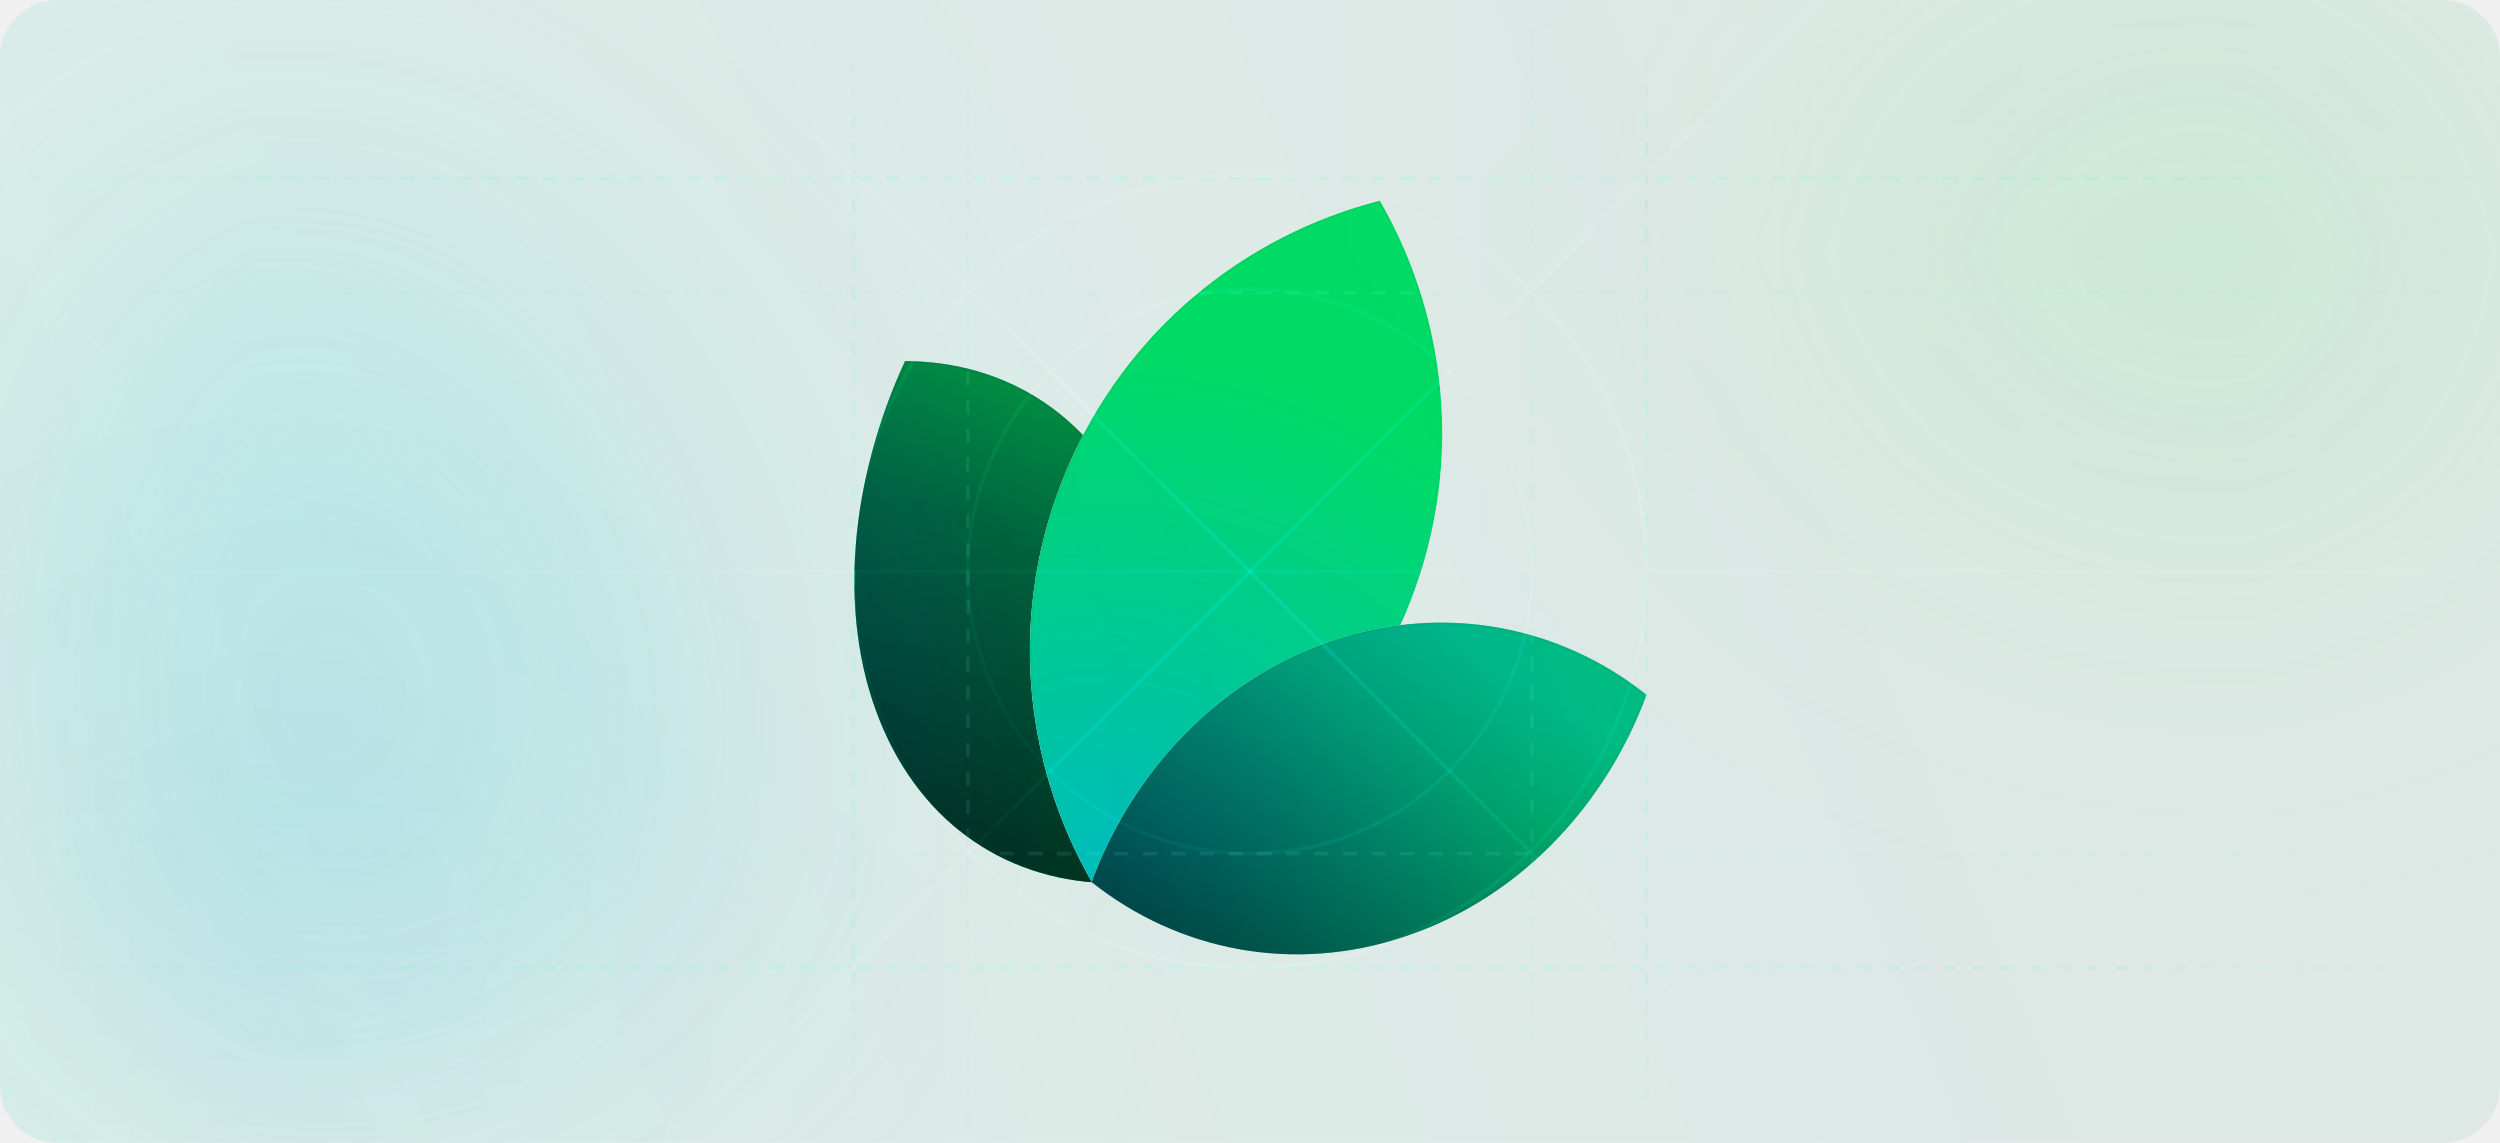
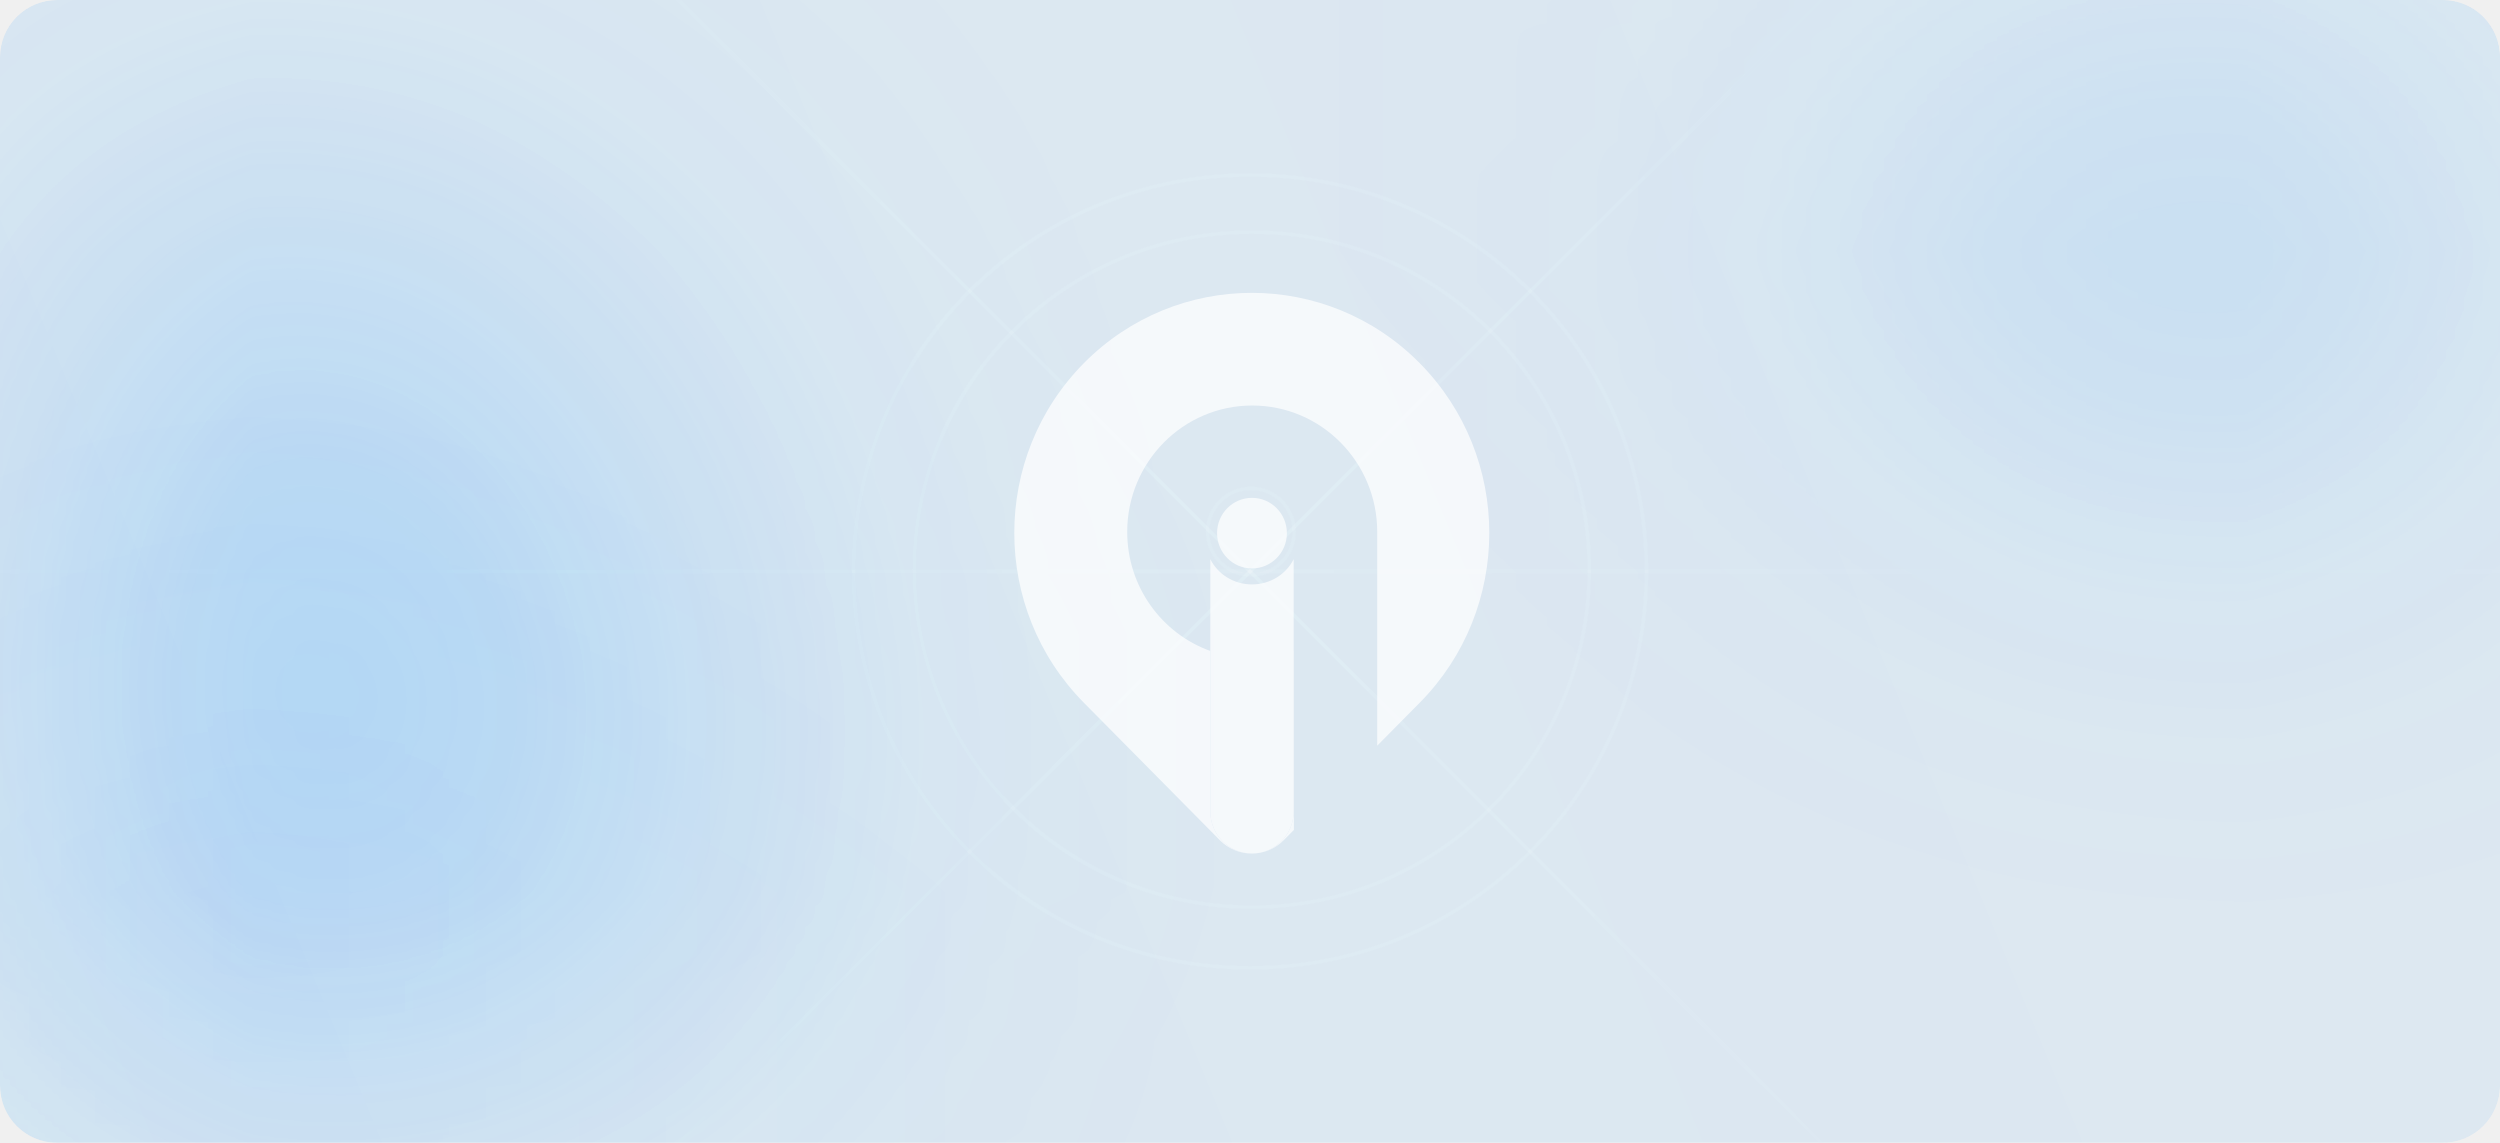
<svg xmlns="http://www.w3.org/2000/svg" width="700" height="320" viewBox="0 0 700 320" fill="none">
-   <g clip-path="url(#clip0_2862_30)">
-     <rect width="700" height="320" rx="16" fill="url(#paint0_linear_2862_30)" />
-     <path d="M311.889 247.3C283.097 247.215 258.226 231.466 246.292 201.629C234.357 171.793 238.02 134.523 253.414 101.112C282.206 101.197 307.077 116.945 319.011 146.782C330.946 176.619 327.283 213.888 311.889 247.3Z" fill="white" />
-     <path d="M311.889 247.3C283.097 247.215 258.226 231.466 246.292 201.629C234.357 171.793 238.02 134.523 253.414 101.112C282.206 101.197 307.077 116.945 319.011 146.782C330.946 176.619 327.283 213.888 311.889 247.3Z" fill="url(#paint1_radial_2862_30)" />
-     <path d="M311.889 247.3C283.097 247.215 258.226 231.466 246.292 201.629C234.357 171.793 238.02 134.523 253.414 101.112C282.206 101.197 307.077 116.945 319.011 146.782C330.946 176.619 327.283 213.888 311.889 247.3Z" fill="black" fill-opacity="0.5" style="mix-blend-mode:hard-light" />
-     <path d="M311.889 247.3C283.097 247.215 258.226 231.466 246.292 201.629C234.357 171.793 238.02 134.523 253.414 101.112C282.206 101.197 307.077 116.945 319.011 146.782C330.946 176.619 327.283 213.888 311.889 247.3Z" fill="url(#paint2_linear_2862_30)" fill-opacity="0.5" style="mix-blend-mode:hard-light" />
-     <path d="M311.72 247.034C283.108 246.887 258.409 231.208 246.538 201.531C234.656 171.825 238.271 134.702 253.583 101.377C282.195 101.524 306.894 117.203 318.765 146.88C330.647 176.586 327.031 213.709 311.72 247.034Z" stroke="url(#paint3_linear_2862_30)" stroke-opacity="0.05" stroke-width="0.531" />
-     <path d="M305.839 247.174C343.92 237.419 377.154 210.619 393.585 171.64C410.017 132.661 405.98 90.199 386.347 56.193C348.266 65.948 315.032 92.749 298.601 131.728C282.169 170.706 286.206 213.168 305.839 247.174Z" fill="white" />
-     <path d="M305.839 247.174C343.92 237.419 377.154 210.619 393.585 171.64C410.017 132.661 405.98 90.199 386.347 56.193C348.266 65.948 315.032 92.749 298.601 131.728C282.169 170.706 286.206 213.168 305.839 247.174Z" fill="url(#paint4_radial_2862_30)" />
-     <path d="M393.341 171.537C376.971 210.369 343.89 237.091 305.969 246.867C286.462 212.959 282.476 170.663 298.845 131.831C315.215 92.998 348.295 66.276 386.217 56.5C405.724 90.408 409.71 132.704 393.341 171.537Z" stroke="url(#paint5_linear_2862_30)" stroke-opacity="0.05" stroke-width="0.531" />
-     <path d="M305.686 246.995C329.749 266.114 361.965 272.832 393.67 262.129C425.376 251.426 449.499 225.691 461.03 194.556C436.967 175.437 404.751 168.719 373.045 179.422C341.34 190.125 317.217 215.86 305.686 246.995Z" fill="white" />
-     <path d="M305.686 246.995C329.749 266.114 361.965 272.832 393.67 262.129C425.376 251.426 449.499 225.691 461.03 194.556C436.967 175.437 404.751 168.719 373.045 179.422C341.34 190.125 317.217 215.86 305.686 246.995Z" fill="url(#paint6_radial_2862_30)" />
-     <path d="M305.686 246.995C329.749 266.114 361.965 272.832 393.67 262.129C425.376 251.426 449.499 225.691 461.03 194.556C436.967 175.437 404.751 168.719 373.045 179.422C341.34 190.125 317.217 215.86 305.686 246.995Z" fill="black" fill-opacity="0.2" style="mix-blend-mode:hard-light" />
-     <path d="M305.686 246.995C329.749 266.114 361.965 272.832 393.67 262.129C425.376 251.426 449.499 225.691 461.03 194.556C436.967 175.437 404.751 168.719 373.045 179.422C341.34 190.125 317.217 215.86 305.686 246.995Z" fill="url(#paint7_linear_2862_30)" fill-opacity="0.5" style="mix-blend-mode:hard-light" />
-     <path d="M393.586 261.878C362.034 272.529 329.98 265.88 306.002 246.907C317.534 215.919 341.57 190.327 373.13 179.673C404.681 169.023 436.735 175.671 460.714 194.644C449.181 225.632 425.145 251.224 393.586 261.878Z" stroke="url(#paint8_linear_2862_30)" stroke-opacity="0.05" stroke-width="0.531" />
-     <g opacity="0.8" filter="url(#filter0_f_2862_30)">
-       <circle cx="660" cy="-60" r="160" fill="#18E244" fill-opacity="0.4" />
+   <g clip-path="url(#clip0_122_6)">
+     <mask id="mask0_122_6" style="mask-type:luminance" maskUnits="userSpaceOnUse" x="0" y="0" width="700" height="320">
+       <path d="M684 0H16C7.163 0 0 7.163 0 16V304C0 312.837 7.163 320 16 320H684C692.837 320 700 312.837 700 304V16C700 7.163 692.837 0 684 0Z" fill="white" />
+     </mask>
+     <g mask="url(#mask0_122_6)">
+       <path d="M684 0H16C7.163 0 0 7.163 0 16V304C0 312.837 7.163 320 16 320H684C692.837 320 700 312.837 700 304V16C700 7.163 692.837 0 684 0Z" fill="url(#paint0_linear_122_6)" />
+       <g opacity="0.8" filter="url(#filter0_f_122_6)">
+         <path d="M660 100C748.366 100 820 28.366 820 -60C820 -148.366 748.366 -220 660 -220C571.634 -220 500 -148.366 500 -60C500 28.366 571.634 100 660 100Z" fill="#008CFF" fill-opacity="0.4" />
+       </g>
+       <g opacity="0.8" filter="url(#filter1_f_122_6)">
+         <path d="M20 373C108.366 373 180 301.366 180 213C180 124.634 108.366 53 20 53C-68.366 53 -140 124.634 -140 213C-140 301.366 -68.366 373 20 373Z" fill="#008CFF" fill-opacity="0.33" />
+       </g>
+       <g opacity="0.8" filter="url(#filter2_f_122_6)">
+ </g>
+       <g opacity="0.8" filter="url(#filter3_f_122_6)">
+         <path d="M20 573C108.366 573 180 501.366 180 413C180 324.634 108.366 253 20 253C-68.366 253 -140 324.634 -140 413C-140 501.366 -68.366 573 20 573Z" fill="#3FA8FF" fill-opacity="0.22" />
+       </g>
+       <path opacity="0.2" d="M0 50H700" stroke="url(#paint1_radial_122_6)" stroke-dasharray="4 4" />
+       <path opacity="0.1" d="M0 82H700" stroke="url(#paint2_radial_122_6)" stroke-dasharray="4 4" />
+       <path opacity="0.2" d="M239 0V320" stroke="url(#paint3_radial_122_6)" stroke-dasharray="4 4" />
+       <path opacity="0.1" d="M271 0V320" stroke="url(#paint4_radial_122_6)" stroke-dasharray="4 4" />
+       <path opacity="0.2" d="M461 0V320" stroke="url(#paint5_radial_122_6)" stroke-dasharray="4 4" />
+       <path opacity="0.1" d="M429 0V320" stroke="url(#paint6_radial_122_6)" stroke-dasharray="4 4" />
+       <path opacity="0.2" d="M0 271H700" stroke="url(#paint7_radial_122_6)" stroke-dasharray="4 4" />
+       <path opacity="0.1" d="M0 239H700" stroke="url(#paint8_radial_122_6)" stroke-dasharray="4 4" />
+       <g style="mix-blend-mode:overlay" opacity="0.1">
+         <path d="M0 160H700" stroke="url(#paint9_linear_122_6)" />
+       </g>
+       <g style="mix-blend-mode:overlay" opacity="0.2">
+         <path d="M511 -1L189 321" stroke="url(#paint10_linear_122_6)" />
+       </g>
+       <g style="mix-blend-mode:overlay" opacity="0.2">
+         <path d="M511 321L189 -1" stroke="url(#paint11_linear_122_6)" />
+       </g>
+       <g style="mix-blend-mode:overlay" opacity="0.1">
+         <path d="M350 271C411.304 271 461 221.304 461 160C461 98.696 411.304 49 350 49C288.696 49 239 98.696 239 160C239 221.304 288.696 271 350 271Z" stroke="white" />
+       </g>
+       <g style="mix-blend-mode:overlay" opacity="0.1">
+         <path d="M350.5 254C402.691 254 445 211.691 445 159.5C445 107.309 402.691 65 350.5 65C298.309 65 256 107.309 256 159.5C256 211.691 298.309 254 350.5 254Z" stroke="white" />
+       </g>
+       <g style="mix-blend-mode:overlay" opacity="0.1">
+         <path d="M350.25 161C356.946 161 362.375 155.571 362.375 148.875C362.375 142.179 356.946 136.75 350.25 136.75C343.554 136.75 338.125 142.179 338.125 148.875C338.125 155.571 343.554 161 350.25 161Z" stroke="white" />
+       </g>
    </g>
-     <g opacity="0.8" filter="url(#filter1_f_2862_30)">
-       <circle cx="20" cy="213" r="160" fill="#18CAE2" fill-opacity="0.33" />
-     </g>
-     <g opacity="0.8" filter="url(#filter2_f_2862_30)">
-       <circle cx="660" cy="480" r="160" fill="#18E2B2" fill-opacity="0.52" />
-     </g>
-     <g opacity="0.8" filter="url(#filter3_f_2862_30)">
-       <circle cx="20" cy="413" r="160" fill="#4018E2" fill-opacity="0.22" />
-     </g>
-     <path opacity="0.2" d="M0 50H700" stroke="url(#paint9_radial_2862_30)" stroke-dasharray="4 4" />
-     <path opacity="0.1" d="M0 82H700" stroke="url(#paint10_radial_2862_30)" stroke-dasharray="4 4" />
-     <path opacity="0.2" d="M239 0L239 320" stroke="url(#paint11_radial_2862_30)" stroke-dasharray="4 4" />
-     <path opacity="0.1" d="M271 0L271 320" stroke="url(#paint12_radial_2862_30)" stroke-dasharray="4 4" />
-     <path opacity="0.2" d="M461 0L461 320" stroke="url(#paint13_radial_2862_30)" stroke-dasharray="4 4" />
-     <path opacity="0.1" d="M429 0L429 320" stroke="url(#paint14_radial_2862_30)" stroke-dasharray="4 4" />
-     <path opacity="0.2" d="M0 271H700" stroke="url(#paint15_radial_2862_30)" stroke-dasharray="4 4" />
-     <path opacity="0.1" d="M0 239H700" stroke="url(#paint16_radial_2862_30)" stroke-dasharray="4 4" />
-     <g style="mix-blend-mode:overlay" opacity="0.1">
-       <path d="M0 160H700" stroke="url(#paint17_linear_2862_30)" />
-     </g>
-     <g style="mix-blend-mode:overlay" opacity="0.2">
-       <path d="M511 -1L189 321" stroke="url(#paint18_linear_2862_30)" />
-     </g>
-     <g style="mix-blend-mode:overlay" opacity="0.2">
-       <path d="M511 321L189 -1" stroke="url(#paint19_linear_2862_30)" />
-     </g>
-     <g style="mix-blend-mode:overlay" opacity="0.1">
-       <circle cx="350" cy="160" r="111" stroke="white" />
-     </g>
-     <g style="mix-blend-mode:overlay" opacity="0.1">
-       <circle cx="350" cy="160" r="79" stroke="white" />
+     <g opacity="0.72">
+       <path d="M397.523 101.69C371.553 75.437 329.447 75.437 303.477 101.69C277.508 127.943 277.508 170.508 303.477 196.761L341.564 235.262C346.499 240.252 354.509 240.243 359.445 235.254L362.288 232.38V182.295C362.268 182.302 362.248 182.31 362.228 182.317V227.191C362.228 233.708 357.003 238.99 350.557 238.99C344.111 238.99 338.886 233.708 338.886 227.191V182.271C325.328 177.394 315.621 164.306 315.621 148.927C315.621 129.386 331.292 113.545 350.621 113.545C369.951 113.545 385.621 129.386 385.621 148.927C385.621 149.067 385.621 149.208 385.619 149.348H385.621V208.792L397.523 196.761C423.492 170.508 423.492 127.943 397.523 101.69Z" fill="white" />
+       <path d="M362.228 156.562C360.145 160.747 355.702 163.638 350.557 163.638C345.412 163.638 340.969 160.747 338.886 156.562L338.886 227.191C338.886 233.708 344.111 238.99 350.557 238.99C357.003 238.99 362.228 233.708 362.228 227.191L362.228 156.562Z" fill="white" />
+       <path d="M360.329 149.28C360.329 154.738 355.953 159.162 350.554 159.162C345.155 159.162 340.779 154.738 340.779 149.28C340.779 143.822 345.155 139.398 350.554 139.398C355.953 139.398 360.329 143.822 360.329 149.28Z" fill="white" />
    </g>
  </g>
  <defs>
-     <filter id="filter0_f_2862_30" x="260" y="-460" width="800" height="800" filterUnits="userSpaceOnUse" color-interpolation-filters="sRGB">
+     <filter id="filter0_f_122_6" x="260" y="-460" width="800" height="800" filterUnits="userSpaceOnUse" color-interpolation-filters="sRGB">
      <feFlood flood-opacity="0" result="BackgroundImageFix" />
      <feBlend mode="normal" in="SourceGraphic" in2="BackgroundImageFix" result="shape" />
-       <feGaussianBlur stdDeviation="120" result="effect1_foregroundBlur_2862_30" />
+       <feGaussianBlur stdDeviation="120" result="effect1_foregroundBlur_122_6" />
    </filter>
-     <filter id="filter1_f_2862_30" x="-380" y="-187" width="800" height="800" filterUnits="userSpaceOnUse" color-interpolation-filters="sRGB">
+     <filter id="filter1_f_122_6" x="-380" y="-187" width="800" height="800" filterUnits="userSpaceOnUse" color-interpolation-filters="sRGB">
      <feFlood flood-opacity="0" result="BackgroundImageFix" />
      <feBlend mode="normal" in="SourceGraphic" in2="BackgroundImageFix" result="shape" />
-       <feGaussianBlur stdDeviation="120" result="effect1_foregroundBlur_2862_30" />
+       <feGaussianBlur stdDeviation="120" result="effect1_foregroundBlur_122_6" />
    </filter>
-     <filter id="filter2_f_2862_30" x="260" y="80" width="800" height="800" filterUnits="userSpaceOnUse" color-interpolation-filters="sRGB">
+     <filter id="filter2_f_122_6" x="260" y="80" width="800" height="800" filterUnits="userSpaceOnUse" color-interpolation-filters="sRGB">
      <feFlood flood-opacity="0" result="BackgroundImageFix" />
      <feBlend mode="normal" in="SourceGraphic" in2="BackgroundImageFix" result="shape" />
-       <feGaussianBlur stdDeviation="120" result="effect1_foregroundBlur_2862_30" />
+       <feGaussianBlur stdDeviation="120" result="effect1_foregroundBlur_122_6" />
    </filter>
-     <filter id="filter3_f_2862_30" x="-380" y="13" width="800" height="800" filterUnits="userSpaceOnUse" color-interpolation-filters="sRGB">
+     <filter id="filter3_f_122_6" x="-380" y="13" width="800" height="800" filterUnits="userSpaceOnUse" color-interpolation-filters="sRGB">
      <feFlood flood-opacity="0" result="BackgroundImageFix" />
      <feBlend mode="normal" in="SourceGraphic" in2="BackgroundImageFix" result="shape" />
-       <feGaussianBlur stdDeviation="120" result="effect1_foregroundBlur_2862_30" />
+       <feGaussianBlur stdDeviation="120" result="effect1_foregroundBlur_122_6" />
    </filter>
-     <linearGradient id="paint0_linear_2862_30" x1="1.04308e-05" y1="320" x2="710.784" y2="26.079" gradientUnits="userSpaceOnUse">
-       <stop stop-color="#18E299" stop-opacity="0.09" />
-       <stop offset="0.729" stop-color="#0D9373" stop-opacity="0.08" />
+     <linearGradient id="paint0_linear_122_6" x1="1.27814e-05" y1="320" x2="710.784" y2="26.079" gradientUnits="userSpaceOnUse">
+       <stop stop-color="#008CFF" stop-opacity="0.09" />
+       <stop offset="0.729" stop-color="#008CFF" stop-opacity="0.08" />
    </linearGradient>
-     <radialGradient id="paint1_radial_2862_30" cx="0" cy="0" r="1" gradientUnits="userSpaceOnUse" gradientTransform="translate(208.697 189.703) rotate(-10.029) scale(169.097 167.466)">
-       <stop stop-color="#00B0BB" />
-       <stop offset="1" stop-color="#00DB65" />
-     </radialGradient>
-     <linearGradient id="paint2_linear_2862_30" x1="306.587" y1="93.56" x2="252.341" y2="224.228" gradientUnits="userSpaceOnUse">
-       <stop stop-color="#18E299" />
-       <stop offset="1" />
-     </linearGradient>
-     <linearGradient id="paint3_linear_2862_30" x1="311.84" y1="123.717" x2="253.579" y2="224.761" gradientUnits="userSpaceOnUse">
-       <stop />
-       <stop offset="1" stop-opacity="0" />
-     </linearGradient>
-     <radialGradient id="paint4_radial_2862_30" cx="0" cy="0" r="1" gradientUnits="userSpaceOnUse" gradientTransform="translate(313.407 243.64) rotate(-75.7542) scale(203.632 223.902)">
-       <stop stop-color="#00BBBB" />
-       <stop offset="0.713" stop-color="#00DB65" />
-     </radialGradient>
-     <linearGradient id="paint5_linear_2862_30" x1="308.586" y1="102.284" x2="383.487" y2="201.169" gradientUnits="userSpaceOnUse">
-       <stop />
-       <stop offset="1" stop-opacity="0" />
-     </linearGradient>
-     <radialGradient id="paint6_radial_2862_30" cx="0" cy="0" r="1" gradientUnits="userSpaceOnUse" gradientTransform="translate(311.446 249.925) rotate(-20.3524) scale(174.776 163.096)">
-       <stop stop-color="#00B0BB" />
-       <stop offset="1" stop-color="#00DB65" />
-     </radialGradient>
-     <linearGradient id="paint7_linear_2862_30" x1="395.842" y1="169.781" x2="332.121" y2="263.82" gradientUnits="userSpaceOnUse">
-       <stop stop-color="#00B1BC" />
-       <stop offset="1" />
-     </linearGradient>
-     <linearGradient id="paint8_linear_2862_30" x1="395.842" y1="169.781" x2="370.99" y2="271.799" gradientUnits="userSpaceOnUse">
-       <stop />
-       <stop offset="1" stop-opacity="0" />
-     </linearGradient>
-     <radialGradient id="paint9_radial_2862_30" cx="0" cy="0" r="1" gradientUnits="userSpaceOnUse" gradientTransform="translate(350 50) scale(398.125 182)">
+     <radialGradient id="paint1_radial_122_6" cx="0" cy="0" r="1" gradientUnits="userSpaceOnUse" gradientTransform="translate(nan nan) rotate(nan) scale(nan nan)">
      <stop offset="0.349" stop-color="#84FFD3" />
      <stop offset="0.88" stop-color="#18E299" stop-opacity="0" />
    </radialGradient>
-     <radialGradient id="paint10_radial_2862_30" cx="0" cy="0" r="1" gradientUnits="userSpaceOnUse" gradientTransform="translate(350 82) scale(398.125 182)">
+     <radialGradient id="paint2_radial_122_6" cx="0" cy="0" r="1" gradientUnits="userSpaceOnUse" gradientTransform="translate(nan nan) rotate(nan) scale(nan nan)">
      <stop offset="0.349" stop-color="#84FFD3" />
      <stop offset="0.88" stop-color="#18E299" stop-opacity="0" />
    </radialGradient>
-     <radialGradient id="paint11_radial_2862_30" cx="0" cy="0" r="1" gradientUnits="userSpaceOnUse" gradientTransform="translate(239 160) rotate(90) scale(182 182)">
+     <radialGradient id="paint3_radial_122_6" cx="0" cy="0" r="1" gradientUnits="userSpaceOnUse" gradientTransform="translate(nan nan) rotate(nan) scale(nan nan)">
      <stop offset="0.349" stop-color="#84FFD3" />
      <stop offset="0.88" stop-color="#18E299" stop-opacity="0" />
    </radialGradient>
-     <radialGradient id="paint12_radial_2862_30" cx="0" cy="0" r="1" gradientUnits="userSpaceOnUse" gradientTransform="translate(271 160) rotate(90) scale(182 182)">
+     <radialGradient id="paint4_radial_122_6" cx="0" cy="0" r="1" gradientUnits="userSpaceOnUse" gradientTransform="translate(nan nan) rotate(nan) scale(nan nan)">
      <stop offset="0.349" stop-color="#84FFD3" />
      <stop offset="0.88" stop-color="#18E299" stop-opacity="0" />
    </radialGradient>
-     <radialGradient id="paint13_radial_2862_30" cx="0" cy="0" r="1" gradientUnits="userSpaceOnUse" gradientTransform="translate(461 160) rotate(90) scale(182 182)">
+     <radialGradient id="paint5_radial_122_6" cx="0" cy="0" r="1" gradientUnits="userSpaceOnUse" gradientTransform="translate(nan nan) rotate(nan) scale(nan nan)">
      <stop offset="0.349" stop-color="#84FFD3" />
      <stop offset="0.88" stop-color="#18E299" stop-opacity="0" />
    </radialGradient>
-     <radialGradient id="paint14_radial_2862_30" cx="0" cy="0" r="1" gradientUnits="userSpaceOnUse" gradientTransform="translate(429 160) rotate(90) scale(182 182)">
+     <radialGradient id="paint6_radial_122_6" cx="0" cy="0" r="1" gradientUnits="userSpaceOnUse" gradientTransform="translate(nan nan) rotate(nan) scale(nan nan)">
      <stop offset="0.349" stop-color="#84FFD3" />
      <stop offset="0.88" stop-color="#18E299" stop-opacity="0" />
    </radialGradient>
-     <radialGradient id="paint15_radial_2862_30" cx="0" cy="0" r="1" gradientUnits="userSpaceOnUse" gradientTransform="translate(350 271) scale(398.125 182)">
+     <radialGradient id="paint7_radial_122_6" cx="0" cy="0" r="1" gradientUnits="userSpaceOnUse" gradientTransform="translate(nan nan) rotate(nan) scale(nan nan)">
      <stop offset="0.349" stop-color="#84FFD3" />
      <stop offset="0.88" stop-color="#18E299" stop-opacity="0" />
    </radialGradient>
-     <radialGradient id="paint16_radial_2862_30" cx="0" cy="0" r="1" gradientUnits="userSpaceOnUse" gradientTransform="translate(350 239) scale(398.125 182)">
+     <radialGradient id="paint8_radial_122_6" cx="0" cy="0" r="1" gradientUnits="userSpaceOnUse" gradientTransform="translate(nan nan) rotate(nan) scale(nan nan)">
      <stop offset="0.349" stop-color="#84FFD3" />
      <stop offset="0.88" stop-color="#18E299" stop-opacity="0" />
    </radialGradient>
-     <linearGradient id="paint17_linear_2862_30" x1="0" y1="160" x2="700" y2="160" gradientUnits="userSpaceOnUse">
+     <linearGradient id="paint9_linear_122_6" x1="nan" y1="nan" x2="nan" y2="nan" gradientUnits="userSpaceOnUse">
      <stop stop-color="white" stop-opacity="0.1" />
      <stop offset="0.5" stop-color="white" />
      <stop offset="1" stop-color="white" stop-opacity="0.1" />
    </linearGradient>
-     <linearGradient id="paint18_linear_2862_30" x1="511" y1="-1" x2="189" y2="321" gradientUnits="userSpaceOnUse">
+     <linearGradient id="paint10_linear_122_6" x1="511" y1="-1" x2="189" y2="321" gradientUnits="userSpaceOnUse">
      <stop stop-color="white" stop-opacity="0.1" />
      <stop offset="0.5" stop-color="white" />
      <stop offset="1" stop-color="white" stop-opacity="0.1" />
    </linearGradient>
-     <linearGradient id="paint19_linear_2862_30" x1="511" y1="321" x2="189" y2="-1" gradientUnits="userSpaceOnUse">
+     <linearGradient id="paint11_linear_122_6" x1="511" y1="321" x2="189" y2="-1" gradientUnits="userSpaceOnUse">
      <stop stop-color="white" stop-opacity="0.1" />
      <stop offset="0.5" stop-color="white" />
      <stop offset="1" stop-color="white" stop-opacity="0.1" />
    </linearGradient>
-     <clipPath id="clip0_2862_30">
-       <rect width="700" height="320" rx="16" fill="white" />
+     <clipPath id="clip0_122_6">
+       <rect width="700" height="320" fill="white" />
    </clipPath>
  </defs>
</svg>
